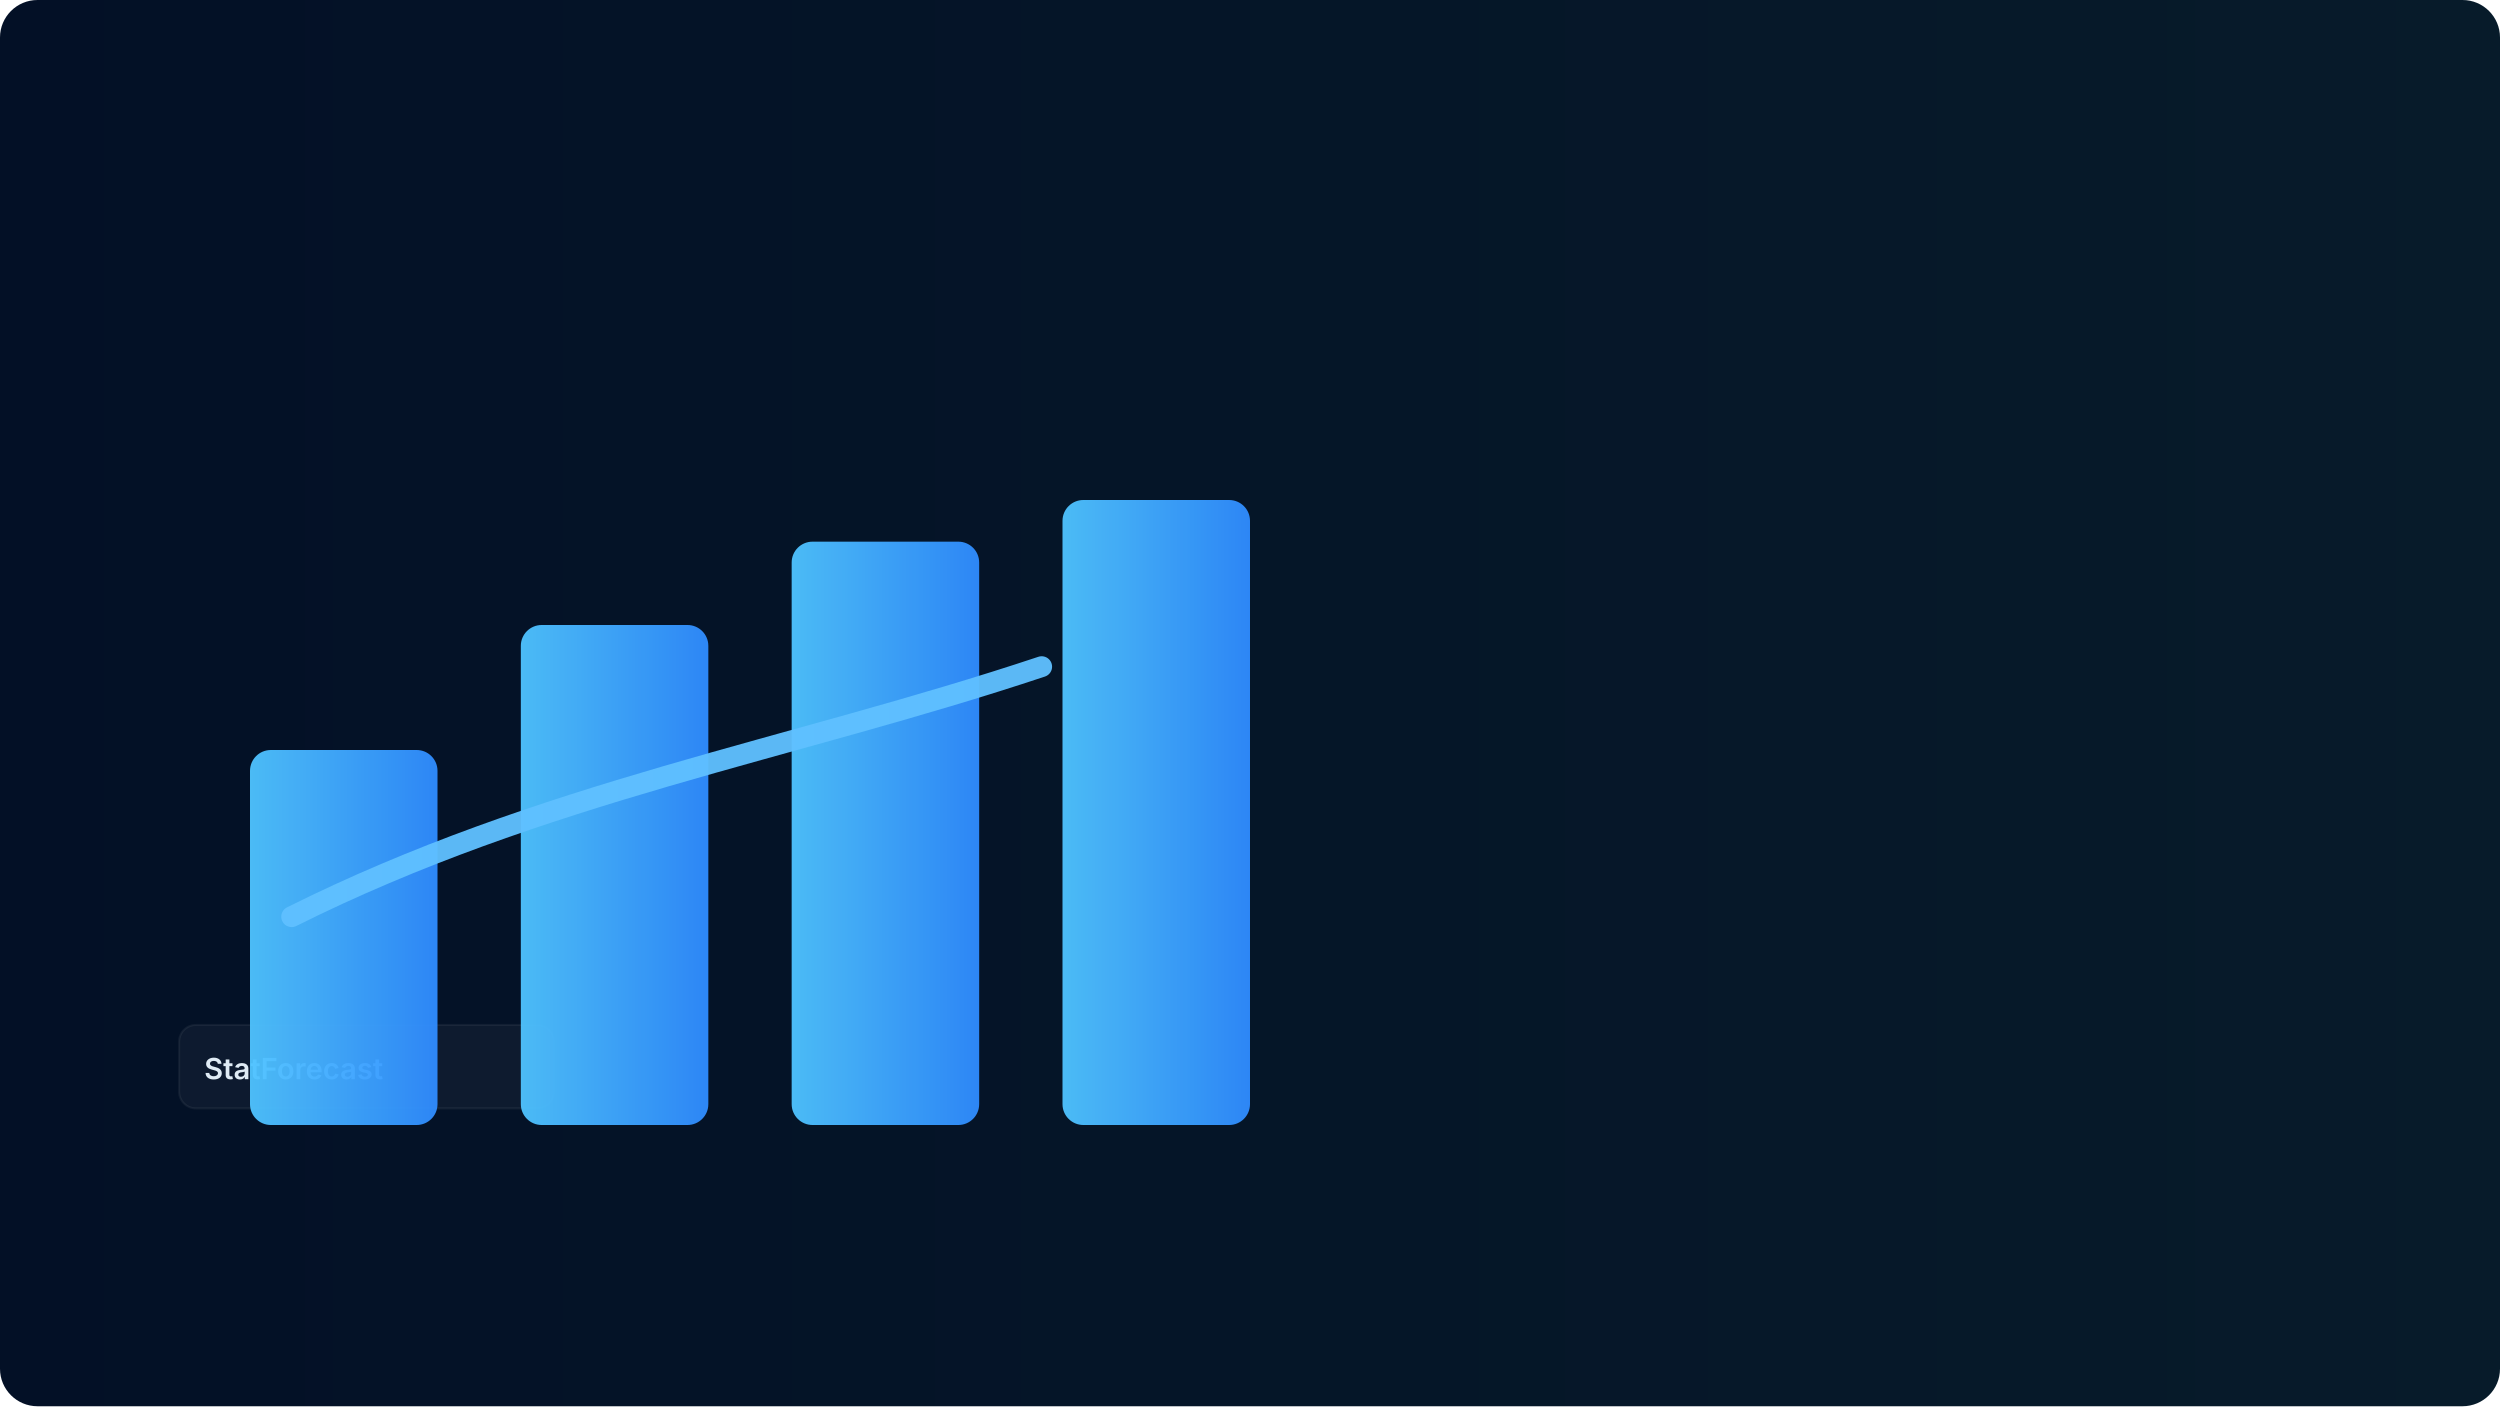
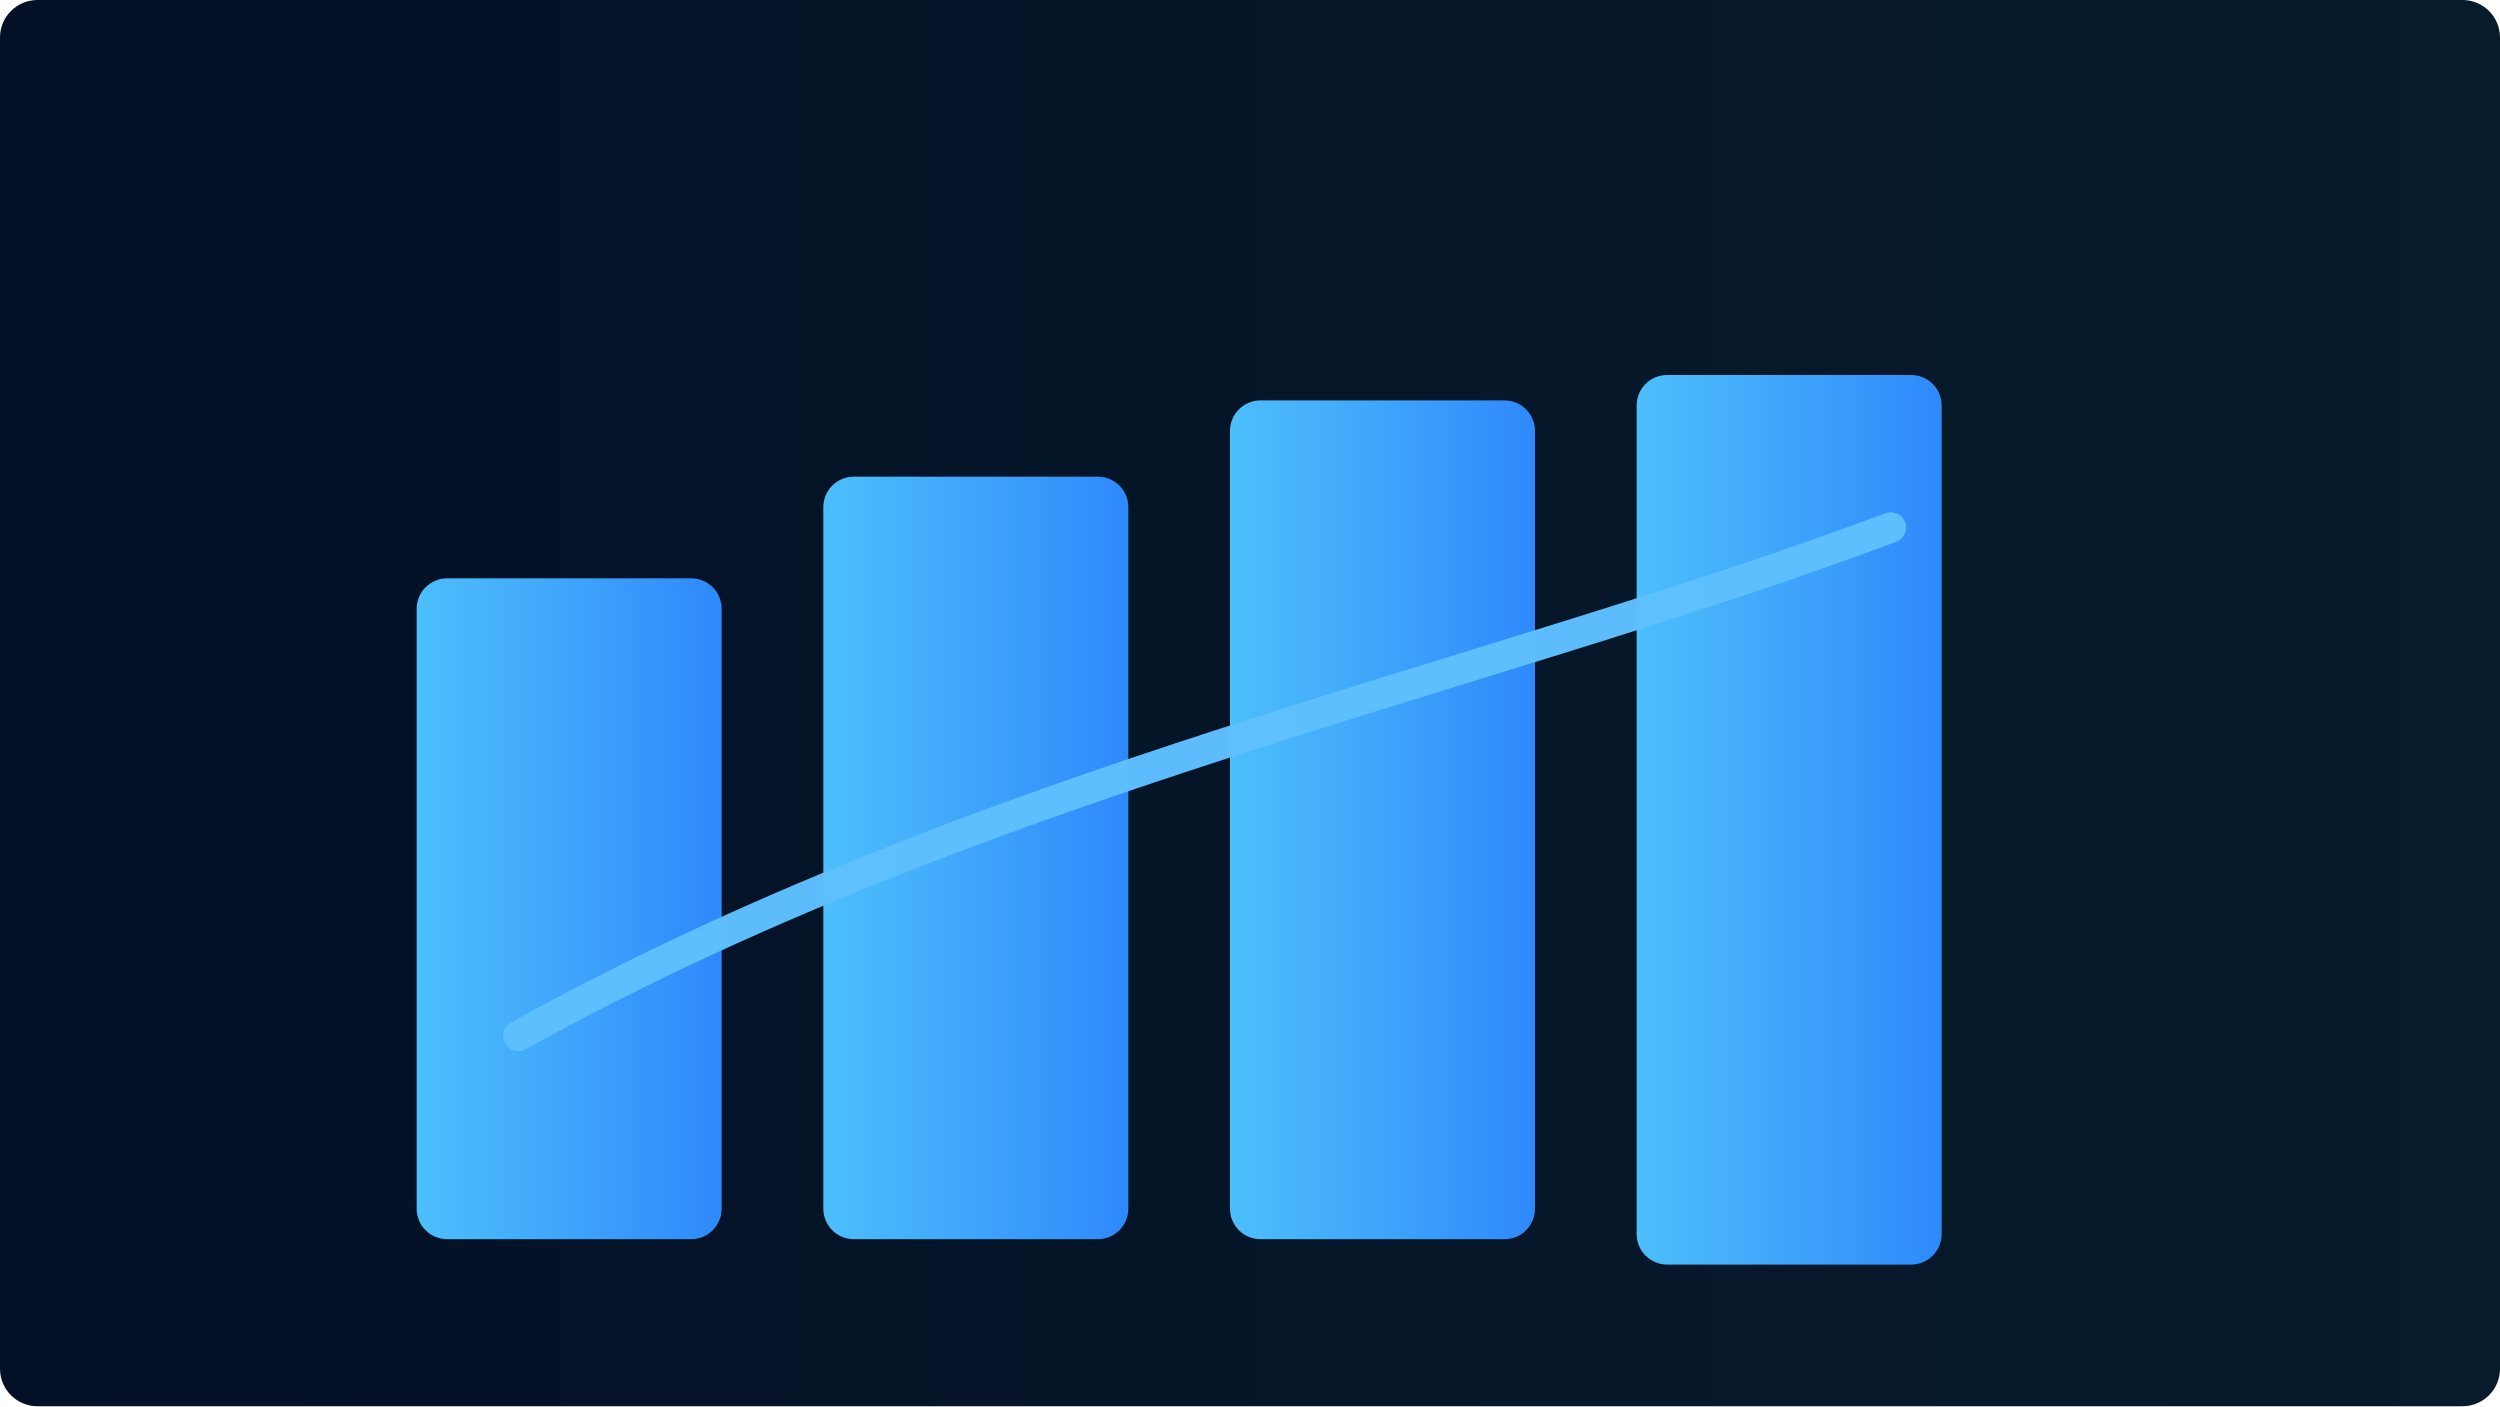
<svg xmlns="http://www.w3.org/2000/svg" width="1200" height="675" viewBox="0 0 1200 675" role="img" aria-label="StatForecast thumbnail">
  <defs>
    <linearGradient id="bg2" x1="0" x2="1">
      <stop offset="0" stop-color="#031026" />
      <stop offset="1" stop-color="#071b2a" />
    </linearGradient>
    <linearGradient id="bargrad" x1="0" x2="1">
      <stop offset="0" stop-color="#4fc3ff" />
      <stop offset="1" stop-color="#2f8cff" />
    </linearGradient>
  </defs>
  <rect width="1200" height="675" rx="18" fill="url(#bg2)" />
-   <g transform="translate(86,520)" font-family="Inter, Arial, sans-serif" fill="#eaf6ff" opacity="0.95">
-     <rect x="0" y="-28" rx="8" ry="8" width="180" height="40" fill="rgba(255,255,255,0.04)" stroke="rgba(255,255,255,0.06)" />
-     <text x="12" y="-2" font-size="14" font-weight="600">StatForecast</text>
-   </g>
-   <g transform="translate(120,240)">
-     <rect x="0" y="120" width="90" height="180" rx="10" fill="url(#bargrad)" opacity="0.95" />
-     <rect x="130" y="60" width="90" height="240" rx="10" fill="url(#bargrad)" opacity="0.95" />
-     <rect x="260" y="20" width="90" height="280" rx="10" fill="url(#bargrad)" opacity="0.95" />
-     <rect x="390" y="0" width="90" height="300" rx="10" fill="url(#bargrad)" opacity="0.95" />
-     <path d="M20 200 C 140 140, 260 120, 380 80" stroke="#5fc0ff" stroke-width="10" fill="none" stroke-linecap="round" stroke-linejoin="round" opacity="0.95" />
+   <g transform="translate(200,180) scale(1.22)">
+     <rect x="0" y="80" width="120" height="260" rx="12" fill="url(#bargrad)" opacity="0.98" />
+     <rect x="160" y="40" width="120" height="300" rx="12" fill="url(#bargrad)" opacity="0.98" />
+     <rect x="320" y="10" width="120" height="330" rx="12" fill="url(#bargrad)" opacity="0.98" />
+     <rect x="480" y="0" width="120" height="350" rx="12" fill="url(#bargrad)" opacity="0.98" />
+     <path d="M40 260 C 220 160, 420 120, 580 60" stroke="#5fc0ff" stroke-width="12" fill="none" stroke-linecap="round" stroke-linejoin="round" opacity="0.98" />
  </g>
</svg>
